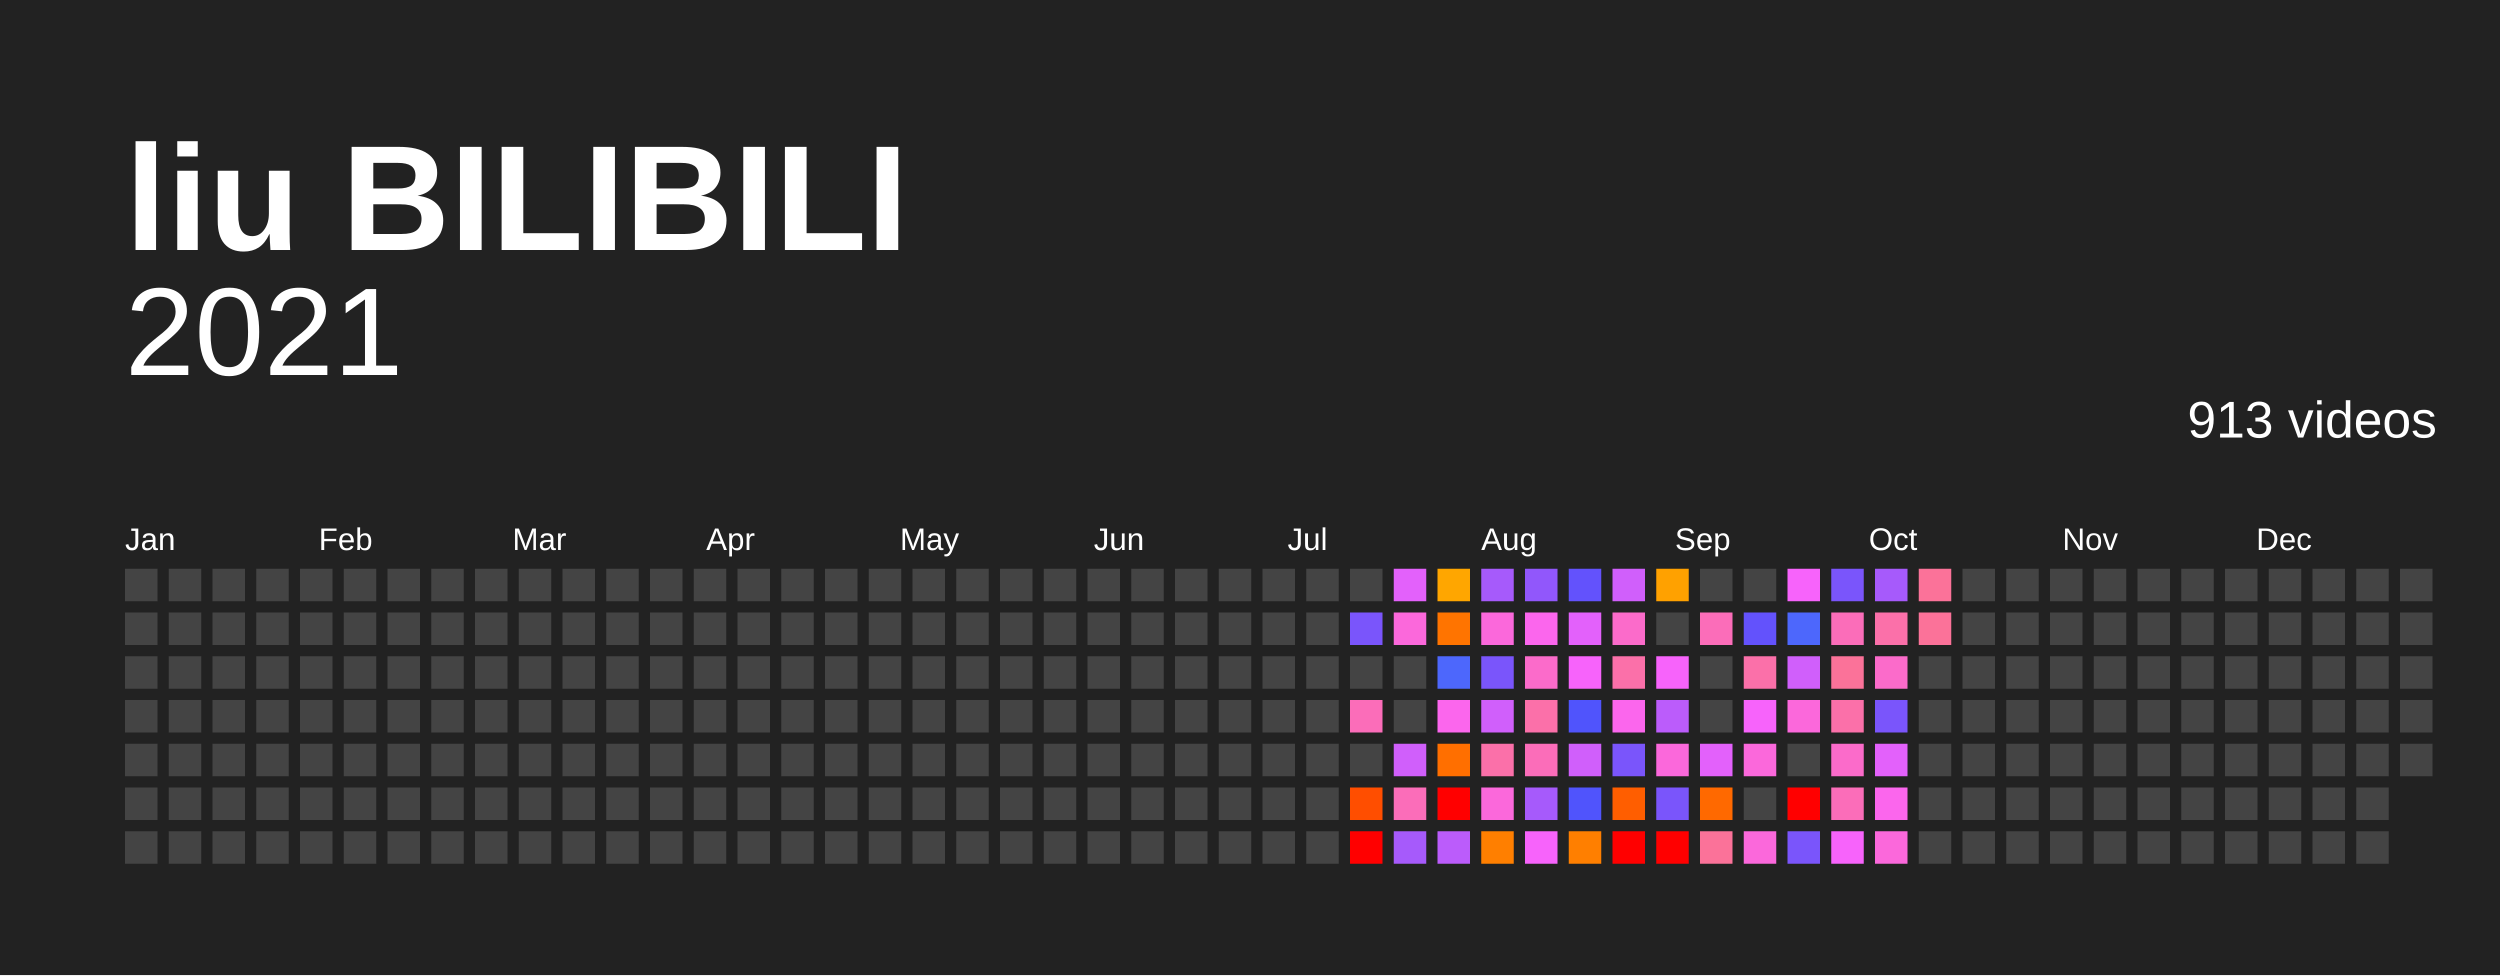
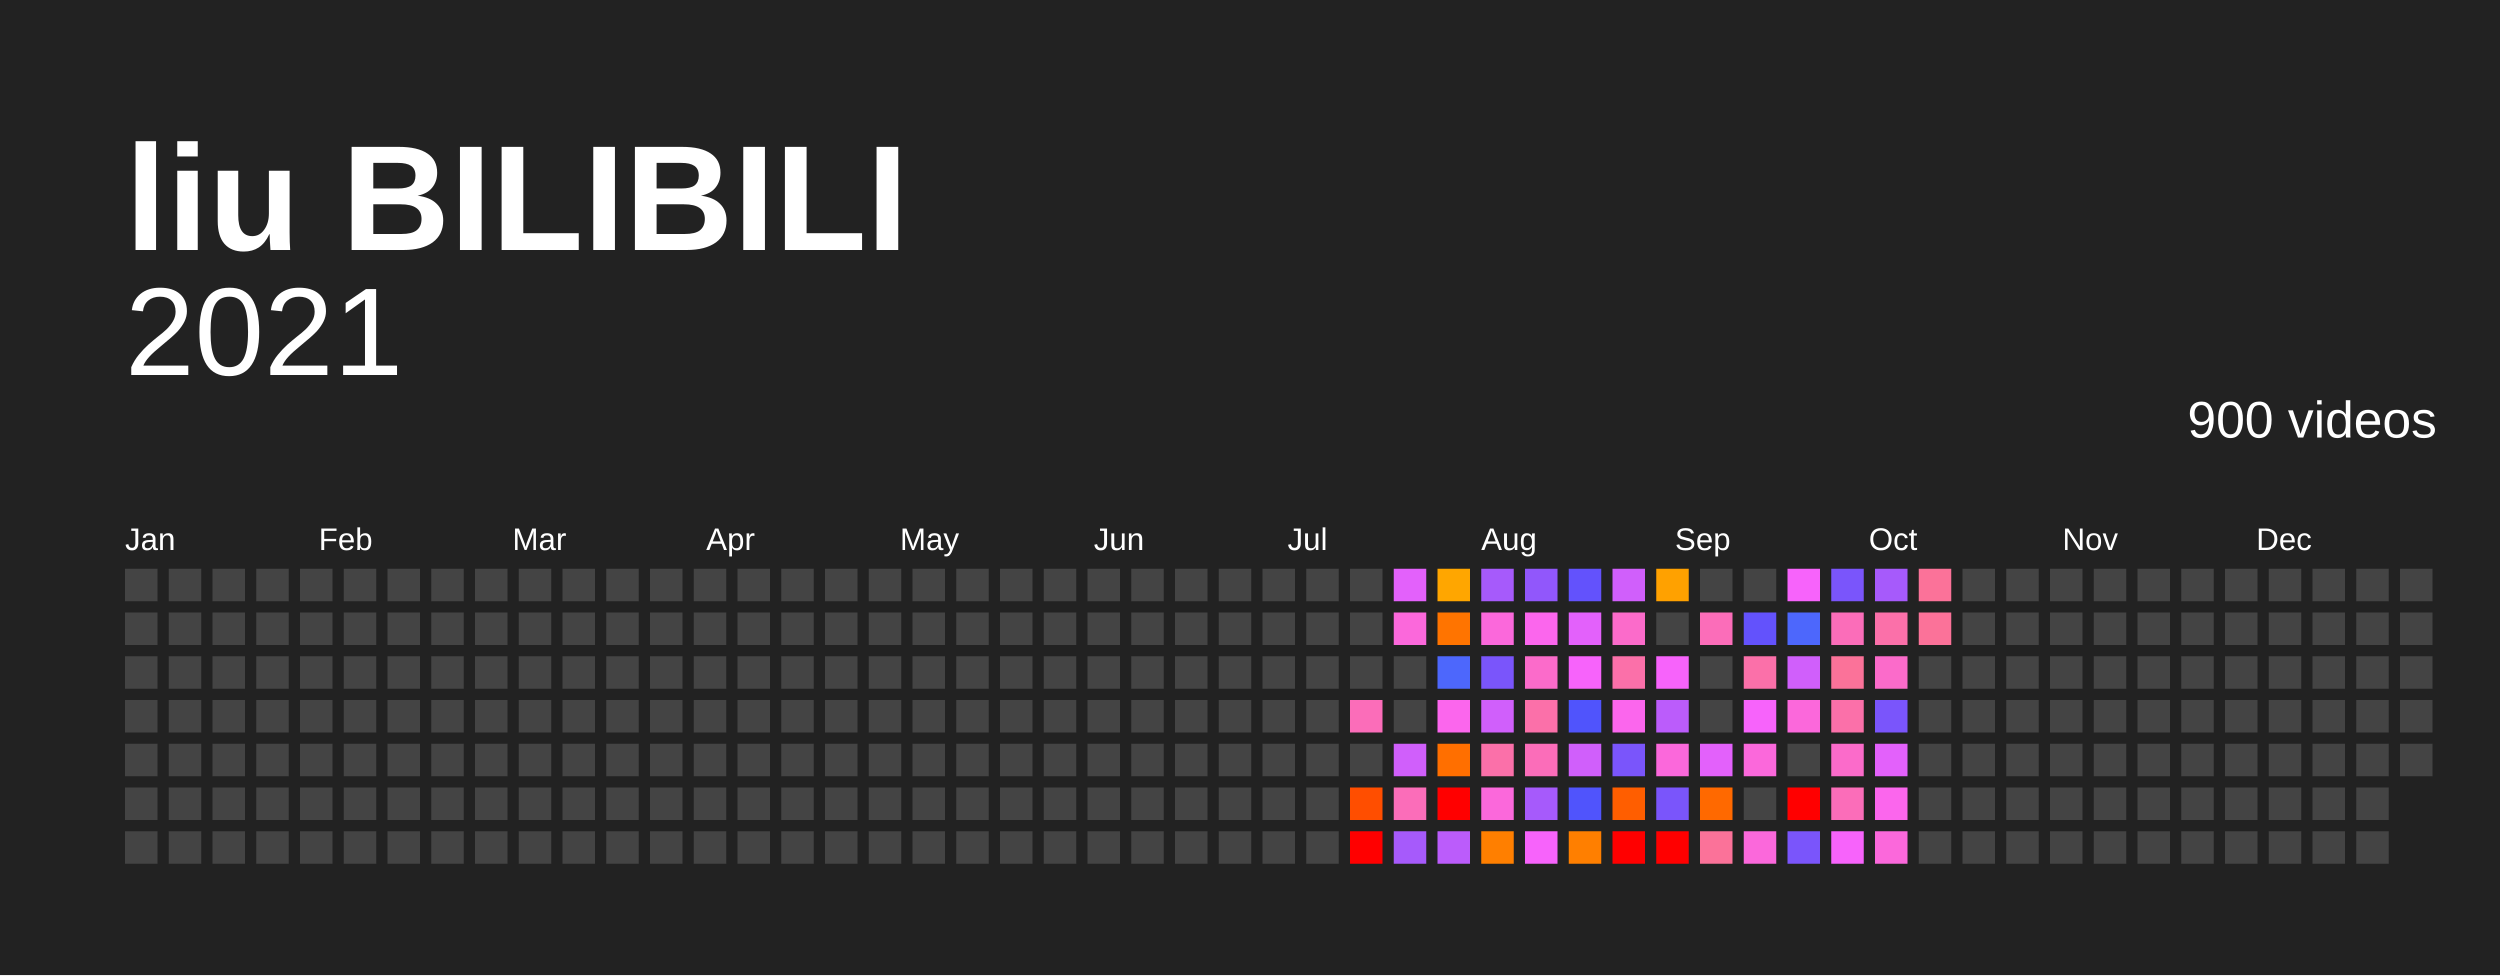
<svg xmlns="http://www.w3.org/2000/svg" baseProfile="full" height="78mm" version="1.1" viewBox="0,0,200,78" width="200mm">
  <defs />
  <rect fill="#222222" height="78" width="200" x="0" y="0" />
  <text fill="#FFFFFF" style="font-size:12px; font-family:Arial; font-weight:bold;" x="10" y="20">liu BILIBILI</text>
  <text alignment-baseline="hanging" fill="#FFFFFF" style="font-size:10.0px; font-family:Arial;" x="10" y="30">2021</text>
-   <text alignment-baseline="hanging" fill="#FFFFFF" style="font-size:4.125px; font-family:Arial;" x="175" y="35">913 videos</text>
+   <text alignment-baseline="hanging" fill="#FFFFFF" style="font-size:4.125px; font-family:Arial;" x="175" y="35">900 videos</text>
  <text fill="#FFFFFF" style="font-size:2.5px; font-family:Arial" x="10.0" y="44">Jan</text>
  <text fill="#FFFFFF" style="font-size:2.5px; font-family:Arial" x="25.5" y="44">Feb</text>
  <text fill="#FFFFFF" style="font-size:2.5px; font-family:Arial" x="41.0" y="44">Mar</text>
  <text fill="#FFFFFF" style="font-size:2.5px; font-family:Arial" x="56.5" y="44">Apr</text>
  <text fill="#FFFFFF" style="font-size:2.5px; font-family:Arial" x="72.0" y="44">May</text>
  <text fill="#FFFFFF" style="font-size:2.5px; font-family:Arial" x="87.5" y="44">Jun</text>
  <text fill="#FFFFFF" style="font-size:2.5px; font-family:Arial" x="103.0" y="44">Jul</text>
  <text fill="#FFFFFF" style="font-size:2.5px; font-family:Arial" x="118.5" y="44">Aug</text>
  <text fill="#FFFFFF" style="font-size:2.5px; font-family:Arial" x="134.0" y="44">Sep</text>
  <text fill="#FFFFFF" style="font-size:2.5px; font-family:Arial" x="149.5" y="44">Oct</text>
  <text fill="#FFFFFF" style="font-size:2.5px; font-family:Arial" x="165.0" y="44">Nov</text>
  <text fill="#FFFFFF" style="font-size:2.5px; font-family:Arial" x="180.5" y="44">Dec</text>
  <rect fill="#444444" height="2.6" width="2.6" x="10.0" y="45.5" />
  <rect fill="#444444" height="2.6" width="2.6" x="10.0" y="49.0" />
  <rect fill="#444444" height="2.6" width="2.6" x="10.0" y="52.5" />
  <rect fill="#444444" height="2.6" width="2.6" x="10.0" y="56.0" />
  <rect fill="#444444" height="2.6" width="2.6" x="10.0" y="59.5" />
  <rect fill="#444444" height="2.6" width="2.6" x="10.0" y="63.0" />
  <rect fill="#444444" height="2.6" width="2.6" x="10.0" y="66.5" />
  <rect fill="#444444" height="2.6" width="2.6" x="13.5" y="45.5" />
  <rect fill="#444444" height="2.6" width="2.6" x="13.5" y="49.0" />
  <rect fill="#444444" height="2.6" width="2.6" x="13.5" y="52.5" />
  <rect fill="#444444" height="2.6" width="2.6" x="13.5" y="56.0" />
  <rect fill="#444444" height="2.6" width="2.6" x="13.5" y="59.5" />
  <rect fill="#444444" height="2.6" width="2.6" x="13.5" y="63.0" />
  <rect fill="#444444" height="2.6" width="2.6" x="13.5" y="66.5" />
  <rect fill="#444444" height="2.6" width="2.6" x="17.0" y="45.5" />
  <rect fill="#444444" height="2.6" width="2.6" x="17.0" y="49.0" />
  <rect fill="#444444" height="2.6" width="2.6" x="17.0" y="52.5" />
  <rect fill="#444444" height="2.6" width="2.6" x="17.0" y="56.0" />
  <rect fill="#444444" height="2.6" width="2.6" x="17.0" y="59.5" />
  <rect fill="#444444" height="2.6" width="2.6" x="17.0" y="63.0" />
  <rect fill="#444444" height="2.6" width="2.6" x="17.0" y="66.5" />
  <rect fill="#444444" height="2.6" width="2.6" x="20.5" y="45.5" />
  <rect fill="#444444" height="2.6" width="2.6" x="20.5" y="49.0" />
  <rect fill="#444444" height="2.6" width="2.6" x="20.5" y="52.5" />
  <rect fill="#444444" height="2.6" width="2.6" x="20.5" y="56.0" />
  <rect fill="#444444" height="2.6" width="2.6" x="20.5" y="59.5" />
  <rect fill="#444444" height="2.6" width="2.6" x="20.5" y="63.0" />
  <rect fill="#444444" height="2.6" width="2.6" x="20.5" y="66.5" />
  <rect fill="#444444" height="2.6" width="2.6" x="24.0" y="45.5" />
  <rect fill="#444444" height="2.6" width="2.6" x="24.0" y="49.0" />
  <rect fill="#444444" height="2.6" width="2.6" x="24.0" y="52.5" />
  <rect fill="#444444" height="2.6" width="2.6" x="24.0" y="56.0" />
  <rect fill="#444444" height="2.6" width="2.6" x="24.0" y="59.5" />
  <rect fill="#444444" height="2.6" width="2.6" x="24.0" y="63.0" />
  <rect fill="#444444" height="2.6" width="2.6" x="24.0" y="66.5" />
  <rect fill="#444444" height="2.6" width="2.6" x="27.5" y="45.5" />
  <rect fill="#444444" height="2.6" width="2.6" x="27.5" y="49.0" />
  <rect fill="#444444" height="2.6" width="2.6" x="27.5" y="52.5" />
  <rect fill="#444444" height="2.6" width="2.6" x="27.5" y="56.0" />
  <rect fill="#444444" height="2.6" width="2.6" x="27.5" y="59.5" />
  <rect fill="#444444" height="2.6" width="2.6" x="27.5" y="63.0" />
  <rect fill="#444444" height="2.6" width="2.6" x="27.5" y="66.5" />
  <rect fill="#444444" height="2.6" width="2.6" x="31.0" y="45.5" />
  <rect fill="#444444" height="2.6" width="2.6" x="31.0" y="49.0" />
  <rect fill="#444444" height="2.6" width="2.6" x="31.0" y="52.5" />
  <rect fill="#444444" height="2.6" width="2.6" x="31.0" y="56.0" />
  <rect fill="#444444" height="2.6" width="2.6" x="31.0" y="59.5" />
  <rect fill="#444444" height="2.6" width="2.6" x="31.0" y="63.0" />
  <rect fill="#444444" height="2.6" width="2.6" x="31.0" y="66.5" />
  <rect fill="#444444" height="2.6" width="2.6" x="34.5" y="45.5" />
  <rect fill="#444444" height="2.6" width="2.6" x="34.5" y="49.0" />
  <rect fill="#444444" height="2.6" width="2.6" x="34.5" y="52.5" />
  <rect fill="#444444" height="2.6" width="2.6" x="34.5" y="56.0" />
  <rect fill="#444444" height="2.6" width="2.6" x="34.5" y="59.5" />
  <rect fill="#444444" height="2.6" width="2.6" x="34.5" y="63.0" />
  <rect fill="#444444" height="2.6" width="2.6" x="34.5" y="66.5" />
  <rect fill="#444444" height="2.6" width="2.6" x="38.0" y="45.5" />
  <rect fill="#444444" height="2.6" width="2.6" x="38.0" y="49.0" />
  <rect fill="#444444" height="2.6" width="2.6" x="38.0" y="52.5" />
  <rect fill="#444444" height="2.6" width="2.6" x="38.0" y="56.0" />
  <rect fill="#444444" height="2.6" width="2.6" x="38.0" y="59.5" />
  <rect fill="#444444" height="2.6" width="2.6" x="38.0" y="63.0" />
  <rect fill="#444444" height="2.6" width="2.6" x="38.0" y="66.5" />
  <rect fill="#444444" height="2.6" width="2.6" x="41.5" y="45.5" />
  <rect fill="#444444" height="2.6" width="2.6" x="41.5" y="49.0" />
  <rect fill="#444444" height="2.6" width="2.6" x="41.5" y="52.5" />
  <rect fill="#444444" height="2.6" width="2.6" x="41.5" y="56.0" />
  <rect fill="#444444" height="2.6" width="2.6" x="41.5" y="59.5" />
  <rect fill="#444444" height="2.6" width="2.6" x="41.5" y="63.0" />
  <rect fill="#444444" height="2.6" width="2.6" x="41.5" y="66.5" />
  <rect fill="#444444" height="2.6" width="2.6" x="45.0" y="45.5" />
  <rect fill="#444444" height="2.6" width="2.6" x="45.0" y="49.0" />
  <rect fill="#444444" height="2.6" width="2.6" x="45.0" y="52.5" />
  <rect fill="#444444" height="2.6" width="2.6" x="45.0" y="56.0" />
  <rect fill="#444444" height="2.6" width="2.6" x="45.0" y="59.5" />
  <rect fill="#444444" height="2.6" width="2.6" x="45.0" y="63.0" />
  <rect fill="#444444" height="2.6" width="2.6" x="45.0" y="66.5" />
  <rect fill="#444444" height="2.6" width="2.6" x="48.5" y="45.5" />
  <rect fill="#444444" height="2.6" width="2.6" x="48.5" y="49.0" />
  <rect fill="#444444" height="2.6" width="2.6" x="48.5" y="52.5" />
  <rect fill="#444444" height="2.6" width="2.6" x="48.5" y="56.0" />
  <rect fill="#444444" height="2.6" width="2.6" x="48.5" y="59.5" />
  <rect fill="#444444" height="2.6" width="2.6" x="48.5" y="63.0" />
  <rect fill="#444444" height="2.6" width="2.6" x="48.5" y="66.5" />
  <rect fill="#444444" height="2.6" width="2.6" x="52.0" y="45.5" />
  <rect fill="#444444" height="2.6" width="2.6" x="52.0" y="49.0" />
  <rect fill="#444444" height="2.6" width="2.6" x="52.0" y="52.5" />
  <rect fill="#444444" height="2.6" width="2.6" x="52.0" y="56.0" />
  <rect fill="#444444" height="2.6" width="2.6" x="52.0" y="59.5" />
  <rect fill="#444444" height="2.6" width="2.6" x="52.0" y="63.0" />
  <rect fill="#444444" height="2.6" width="2.6" x="52.0" y="66.5" />
  <rect fill="#444444" height="2.6" width="2.6" x="55.5" y="45.5" />
  <rect fill="#444444" height="2.6" width="2.6" x="55.5" y="49.0" />
  <rect fill="#444444" height="2.6" width="2.6" x="55.5" y="52.5" />
  <rect fill="#444444" height="2.6" width="2.6" x="55.5" y="56.0" />
  <rect fill="#444444" height="2.6" width="2.6" x="55.5" y="59.5" />
  <rect fill="#444444" height="2.6" width="2.6" x="55.5" y="63.0" />
  <rect fill="#444444" height="2.6" width="2.6" x="55.5" y="66.5" />
  <rect fill="#444444" height="2.6" width="2.6" x="59.0" y="45.5" />
  <rect fill="#444444" height="2.6" width="2.6" x="59.0" y="49.0" />
  <rect fill="#444444" height="2.6" width="2.6" x="59.0" y="52.5" />
  <rect fill="#444444" height="2.6" width="2.6" x="59.0" y="56.0" />
  <rect fill="#444444" height="2.6" width="2.6" x="59.0" y="59.5" />
  <rect fill="#444444" height="2.6" width="2.6" x="59.0" y="63.0" />
  <rect fill="#444444" height="2.6" width="2.6" x="59.0" y="66.5" />
  <rect fill="#444444" height="2.6" width="2.6" x="62.5" y="45.5" />
  <rect fill="#444444" height="2.6" width="2.6" x="62.5" y="49.0" />
  <rect fill="#444444" height="2.6" width="2.6" x="62.5" y="52.5" />
  <rect fill="#444444" height="2.6" width="2.6" x="62.5" y="56.0" />
  <rect fill="#444444" height="2.6" width="2.6" x="62.5" y="59.5" />
  <rect fill="#444444" height="2.6" width="2.6" x="62.5" y="63.0" />
  <rect fill="#444444" height="2.6" width="2.6" x="62.5" y="66.5" />
  <rect fill="#444444" height="2.6" width="2.6" x="66.0" y="45.5" />
  <rect fill="#444444" height="2.6" width="2.6" x="66.0" y="49.0" />
  <rect fill="#444444" height="2.6" width="2.6" x="66.0" y="52.5" />
  <rect fill="#444444" height="2.6" width="2.6" x="66.0" y="56.0" />
  <rect fill="#444444" height="2.6" width="2.6" x="66.0" y="59.5" />
  <rect fill="#444444" height="2.6" width="2.6" x="66.0" y="63.0" />
  <rect fill="#444444" height="2.6" width="2.6" x="66.0" y="66.5" />
  <rect fill="#444444" height="2.6" width="2.6" x="69.5" y="45.5" />
  <rect fill="#444444" height="2.6" width="2.6" x="69.5" y="49.0" />
  <rect fill="#444444" height="2.6" width="2.6" x="69.5" y="52.5" />
  <rect fill="#444444" height="2.6" width="2.6" x="69.5" y="56.0" />
  <rect fill="#444444" height="2.6" width="2.6" x="69.5" y="59.5" />
  <rect fill="#444444" height="2.6" width="2.6" x="69.5" y="63.0" />
  <rect fill="#444444" height="2.6" width="2.6" x="69.5" y="66.5" />
  <rect fill="#444444" height="2.6" width="2.6" x="73.0" y="45.5" />
  <rect fill="#444444" height="2.6" width="2.6" x="73.0" y="49.0" />
  <rect fill="#444444" height="2.6" width="2.6" x="73.0" y="52.5" />
  <rect fill="#444444" height="2.6" width="2.6" x="73.0" y="56.0" />
  <rect fill="#444444" height="2.6" width="2.6" x="73.0" y="59.5" />
  <rect fill="#444444" height="2.6" width="2.6" x="73.0" y="63.0" />
  <rect fill="#444444" height="2.6" width="2.6" x="73.0" y="66.5" />
  <rect fill="#444444" height="2.6" width="2.6" x="76.5" y="45.5" />
  <rect fill="#444444" height="2.6" width="2.6" x="76.5" y="49.0" />
  <rect fill="#444444" height="2.6" width="2.6" x="76.5" y="52.5" />
  <rect fill="#444444" height="2.6" width="2.6" x="76.5" y="56.0" />
  <rect fill="#444444" height="2.6" width="2.6" x="76.5" y="59.5" />
  <rect fill="#444444" height="2.6" width="2.6" x="76.5" y="63.0" />
  <rect fill="#444444" height="2.6" width="2.6" x="76.5" y="66.5" />
  <rect fill="#444444" height="2.6" width="2.6" x="80.0" y="45.5" />
  <rect fill="#444444" height="2.6" width="2.6" x="80.0" y="49.0" />
  <rect fill="#444444" height="2.6" width="2.6" x="80.0" y="52.5" />
  <rect fill="#444444" height="2.6" width="2.6" x="80.0" y="56.0" />
  <rect fill="#444444" height="2.6" width="2.6" x="80.0" y="59.5" />
  <rect fill="#444444" height="2.6" width="2.6" x="80.0" y="63.0" />
  <rect fill="#444444" height="2.6" width="2.6" x="80.0" y="66.5" />
  <rect fill="#444444" height="2.6" width="2.6" x="83.5" y="45.5" />
  <rect fill="#444444" height="2.6" width="2.6" x="83.5" y="49.0" />
  <rect fill="#444444" height="2.6" width="2.6" x="83.5" y="52.5" />
  <rect fill="#444444" height="2.6" width="2.6" x="83.5" y="56.0" />
  <rect fill="#444444" height="2.6" width="2.6" x="83.5" y="59.5" />
  <rect fill="#444444" height="2.6" width="2.6" x="83.5" y="63.0" />
  <rect fill="#444444" height="2.6" width="2.6" x="83.5" y="66.5" />
  <rect fill="#444444" height="2.6" width="2.6" x="87.0" y="45.5" />
  <rect fill="#444444" height="2.6" width="2.6" x="87.0" y="49.0" />
  <rect fill="#444444" height="2.6" width="2.6" x="87.0" y="52.5" />
  <rect fill="#444444" height="2.6" width="2.6" x="87.0" y="56.0" />
  <rect fill="#444444" height="2.6" width="2.6" x="87.0" y="59.5" />
  <rect fill="#444444" height="2.6" width="2.6" x="87.0" y="63.0" />
  <rect fill="#444444" height="2.6" width="2.6" x="87.0" y="66.5" />
  <rect fill="#444444" height="2.6" width="2.6" x="90.5" y="45.5" />
  <rect fill="#444444" height="2.6" width="2.6" x="90.5" y="49.0" />
  <rect fill="#444444" height="2.6" width="2.6" x="90.5" y="52.5" />
  <rect fill="#444444" height="2.6" width="2.6" x="90.5" y="56.0" />
  <rect fill="#444444" height="2.6" width="2.6" x="90.5" y="59.5" />
  <rect fill="#444444" height="2.6" width="2.6" x="90.5" y="63.0" />
  <rect fill="#444444" height="2.6" width="2.6" x="90.5" y="66.5" />
  <rect fill="#444444" height="2.6" width="2.6" x="94.0" y="45.5" />
  <rect fill="#444444" height="2.6" width="2.6" x="94.0" y="49.0" />
  <rect fill="#444444" height="2.6" width="2.6" x="94.0" y="52.5" />
  <rect fill="#444444" height="2.6" width="2.6" x="94.0" y="56.0" />
  <rect fill="#444444" height="2.6" width="2.6" x="94.0" y="59.5" />
  <rect fill="#444444" height="2.6" width="2.6" x="94.0" y="63.0" />
  <rect fill="#444444" height="2.6" width="2.6" x="94.0" y="66.5" />
  <rect fill="#444444" height="2.6" width="2.6" x="97.5" y="45.5" />
  <rect fill="#444444" height="2.6" width="2.6" x="97.5" y="49.0" />
  <rect fill="#444444" height="2.6" width="2.6" x="97.5" y="52.5" />
  <rect fill="#444444" height="2.6" width="2.6" x="97.5" y="56.0" />
  <rect fill="#444444" height="2.6" width="2.6" x="97.5" y="59.5" />
  <rect fill="#444444" height="2.6" width="2.6" x="97.5" y="63.0" />
  <rect fill="#444444" height="2.6" width="2.6" x="97.5" y="66.5" />
  <rect fill="#444444" height="2.6" width="2.6" x="101.0" y="45.5" />
  <rect fill="#444444" height="2.6" width="2.6" x="101.0" y="49.0" />
  <rect fill="#444444" height="2.6" width="2.6" x="101.0" y="52.5" />
  <rect fill="#444444" height="2.6" width="2.6" x="101.0" y="56.0" />
  <rect fill="#444444" height="2.6" width="2.6" x="101.0" y="59.5" />
  <rect fill="#444444" height="2.6" width="2.6" x="101.0" y="63.0" />
  <rect fill="#444444" height="2.6" width="2.6" x="101.0" y="66.5" />
  <rect fill="#444444" height="2.6" width="2.6" x="104.5" y="45.5" />
  <rect fill="#444444" height="2.6" width="2.6" x="104.5" y="49.0" />
  <rect fill="#444444" height="2.6" width="2.6" x="104.5" y="52.5" />
  <rect fill="#444444" height="2.6" width="2.6" x="104.5" y="56.0" />
  <rect fill="#444444" height="2.6" width="2.6" x="104.5" y="59.5" />
  <rect fill="#444444" height="2.6" width="2.6" x="104.5" y="63.0" />
  <rect fill="#444444" height="2.6" width="2.6" x="104.5" y="66.5" />
  <rect fill="#444444" height="2.6" width="2.6" x="108.0" y="45.5" />
-   <rect fill="#7a55fb" height="2.6" width="2.6" x="108.0" y="49.0" />
+   <rect fill="#444444" height="2.6" width="2.6" x="108.0" y="49.0" />
  <rect fill="#444444" height="2.6" width="2.6" x="108.0" y="52.5" />
  <rect fill="#fb6db9" height="2.6" width="2.6" x="108.0" y="56.0" />
  <rect fill="#444444" height="2.6" width="2.6" x="108.0" y="59.5" />
  <rect fill="#ff4e00" height="2.6" width="2.6" x="108.0" y="63.0" />
  <rect fill="red" height="2.6" width="2.6" x="108.0" y="66.5" />
  <rect fill="#e361fb" height="2.6" width="2.6" x="111.5" y="45.5" />
  <rect fill="#fb68db" height="2.6" width="2.6" x="111.5" y="49.0" />
  <rect fill="#444444" height="2.6" width="2.6" x="111.5" y="52.5" />
  <rect fill="#444444" height="2.6" width="2.6" x="111.5" y="56.0" />
  <rect fill="#d05ffb" height="2.6" width="2.6" x="111.5" y="59.5" />
  <rect fill="#fb6db9" height="2.6" width="2.6" x="111.5" y="63.0" />
  <rect fill="#a65afb" height="2.6" width="2.6" x="111.5" y="66.5" />
  <rect fill="#ffa600" height="2.6" width="2.6" x="115.0" y="45.5" />
  <rect fill="#ff7400" height="2.6" width="2.6" x="115.0" y="49.0" />
  <rect fill="#4d67fc" height="2.6" width="2.6" x="115.0" y="52.5" />
  <rect fill="#fb66ed" height="2.6" width="2.6" x="115.0" y="56.0" />
  <rect fill="#ff6f00" height="2.6" width="2.6" x="115.0" y="59.5" />
  <rect fill="red" height="2.6" width="2.6" x="115.0" y="63.0" />
  <rect fill="#bb5cfb" height="2.6" width="2.6" x="115.0" y="66.5" />
  <rect fill="#a65afb" height="2.6" width="2.6" x="118.5" y="45.5" />
  <rect fill="#fb68db" height="2.6" width="2.6" x="118.5" y="49.0" />
  <rect fill="#7a55fb" height="2.6" width="2.6" x="118.5" y="52.5" />
  <rect fill="#d05ffb" height="2.6" width="2.6" x="118.5" y="56.0" />
  <rect fill="#fb70a9" height="2.6" width="2.6" x="118.5" y="59.5" />
  <rect fill="#fb68db" height="2.6" width="2.6" x="118.5" y="63.0" />
  <rect fill="#ff7f00" height="2.6" width="2.6" x="118.5" y="66.5" />
  <rect fill="#9157fb" height="2.6" width="2.6" x="122.0" y="45.5" />
  <rect fill="#fb66ed" height="2.6" width="2.6" x="122.0" y="49.0" />
  <rect fill="#fb6bca" height="2.6" width="2.6" x="122.0" y="52.5" />
  <rect fill="#fb70a9" height="2.6" width="2.6" x="122.0" y="56.0" />
  <rect fill="#fb6db9" height="2.6" width="2.6" x="122.0" y="59.5" />
  <rect fill="#a65afb" height="2.6" width="2.6" x="122.0" y="63.0" />
  <rect fill="#f763fb" height="2.6" width="2.6" x="122.0" y="66.5" />
  <rect fill="#6352fc" height="2.6" width="2.6" x="125.5" y="45.5" />
  <rect fill="#e361fb" height="2.6" width="2.6" x="125.5" y="49.0" />
  <rect fill="#f763fb" height="2.6" width="2.6" x="125.5" y="52.5" />
  <rect fill="#5054fc" height="2.6" width="2.6" x="125.5" y="56.0" />
  <rect fill="#d05ffb" height="2.6" width="2.6" x="125.5" y="59.5" />
  <rect fill="#5054fc" height="2.6" width="2.6" x="125.5" y="63.0" />
  <rect fill="#ff7f00" height="2.6" width="2.6" x="125.5" y="66.5" />
  <rect fill="#d05ffb" height="2.6" width="2.6" x="129.0" y="45.5" />
  <rect fill="#fb6bca" height="2.6" width="2.6" x="129.0" y="49.0" />
  <rect fill="#fb70a9" height="2.6" width="2.6" x="129.0" y="52.5" />
  <rect fill="#fb66ed" height="2.6" width="2.6" x="129.0" y="56.0" />
  <rect fill="#7a55fb" height="2.6" width="2.6" x="129.0" y="59.5" />
  <rect fill="#ff5e00" height="2.6" width="2.6" x="129.0" y="63.0" />
  <rect fill="red" height="2.6" width="2.6" x="129.0" y="66.5" />
  <rect fill="#ffa100" height="2.6" width="2.6" x="132.5" y="45.5" />
  <rect fill="#444444" height="2.6" width="2.6" x="132.5" y="49.0" />
  <rect fill="#f763fb" height="2.6" width="2.6" x="132.5" y="52.5" />
  <rect fill="#bb5cfb" height="2.6" width="2.6" x="132.5" y="56.0" />
  <rect fill="#fb68db" height="2.6" width="2.6" x="132.5" y="59.5" />
  <rect fill="#7a55fb" height="2.6" width="2.6" x="132.5" y="63.0" />
  <rect fill="red" height="2.6" width="2.6" x="132.5" y="66.5" />
  <rect fill="#444444" height="2.6" width="2.6" x="136.0" y="45.5" />
  <rect fill="#fb6db9" height="2.6" width="2.6" x="136.0" y="49.0" />
  <rect fill="#444444" height="2.6" width="2.6" x="136.0" y="52.5" />
  <rect fill="#444444" height="2.6" width="2.6" x="136.0" y="56.0" />
  <rect fill="#e361fb" height="2.6" width="2.6" x="136.0" y="59.5" />
  <rect fill="#ff6900" height="2.6" width="2.6" x="136.0" y="63.0" />
  <rect fill="#fb7299" height="2.6" width="2.6" x="136.0" y="66.5" />
  <rect fill="#444444" height="2.6" width="2.6" x="139.5" y="45.5" />
  <rect fill="#6352fc" height="2.6" width="2.6" x="139.5" y="49.0" />
  <rect fill="#fb70a9" height="2.6" width="2.6" x="139.5" y="52.5" />
  <rect fill="#f763fb" height="2.6" width="2.6" x="139.5" y="56.0" />
  <rect fill="#fb68db" height="2.6" width="2.6" x="139.5" y="59.5" />
  <rect fill="#444444" height="2.6" width="2.6" x="139.5" y="63.0" />
  <rect fill="#fb68db" height="2.6" width="2.6" x="139.5" y="66.5" />
  <rect fill="#f763fb" height="2.6" width="2.6" x="143.0" y="45.5" />
  <rect fill="#4d67fc" height="2.6" width="2.6" x="143.0" y="49.0" />
  <rect fill="#d05ffb" height="2.6" width="2.6" x="143.0" y="52.5" />
  <rect fill="#fb68db" height="2.6" width="2.6" x="143.0" y="56.0" />
  <rect fill="#444444" height="2.6" width="2.6" x="143.0" y="59.5" />
  <rect fill="red" height="2.6" width="2.6" x="143.0" y="63.0" />
  <rect fill="#7a55fb" height="2.6" width="2.6" x="143.0" y="66.5" />
  <rect fill="#7a55fb" height="2.6" width="2.6" x="146.5" y="45.5" />
  <rect fill="#fb6db9" height="2.6" width="2.6" x="146.5" y="49.0" />
  <rect fill="#fb7299" height="2.6" width="2.6" x="146.5" y="52.5" />
  <rect fill="#fb70a9" height="2.6" width="2.6" x="146.5" y="56.0" />
  <rect fill="#fb6bca" height="2.6" width="2.6" x="146.5" y="59.5" />
  <rect fill="#fb6db9" height="2.6" width="2.6" x="146.5" y="63.0" />
  <rect fill="#f763fb" height="2.6" width="2.6" x="146.5" y="66.5" />
  <rect fill="#a65afb" height="2.6" width="2.6" x="150.0" y="45.5" />
  <rect fill="#fb70a9" height="2.6" width="2.6" x="150.0" y="49.0" />
  <rect fill="#fb6bca" height="2.6" width="2.6" x="150.0" y="52.5" />
  <rect fill="#7a55fb" height="2.6" width="2.6" x="150.0" y="56.0" />
  <rect fill="#e361fb" height="2.6" width="2.6" x="150.0" y="59.5" />
  <rect fill="#fb66ed" height="2.6" width="2.6" x="150.0" y="63.0" />
  <rect fill="#fb68db" height="2.6" width="2.6" x="150.0" y="66.5" />
  <rect fill="#fb7299" height="2.6" width="2.6" x="153.5" y="45.5" />
  <rect fill="#fb7299" height="2.6" width="2.6" x="153.5" y="49.0" />
  <rect fill="#444444" height="2.6" width="2.6" x="153.5" y="52.5" />
  <rect fill="#444444" height="2.6" width="2.6" x="153.5" y="56.0" />
  <rect fill="#444444" height="2.6" width="2.6" x="153.5" y="59.5" />
  <rect fill="#444444" height="2.6" width="2.6" x="153.5" y="63.0" />
  <rect fill="#444444" height="2.6" width="2.6" x="153.5" y="66.5" />
  <rect fill="#444444" height="2.6" width="2.6" x="157.0" y="45.5" />
  <rect fill="#444444" height="2.6" width="2.6" x="157.0" y="49.0" />
  <rect fill="#444444" height="2.6" width="2.6" x="157.0" y="52.5" />
  <rect fill="#444444" height="2.6" width="2.6" x="157.0" y="56.0" />
  <rect fill="#444444" height="2.6" width="2.6" x="157.0" y="59.5" />
  <rect fill="#444444" height="2.6" width="2.6" x="157.0" y="63.0" />
  <rect fill="#444444" height="2.6" width="2.6" x="157.0" y="66.5" />
  <rect fill="#444444" height="2.6" width="2.6" x="160.5" y="45.5" />
  <rect fill="#444444" height="2.6" width="2.6" x="160.5" y="49.0" />
  <rect fill="#444444" height="2.6" width="2.6" x="160.5" y="52.5" />
  <rect fill="#444444" height="2.6" width="2.6" x="160.5" y="56.0" />
  <rect fill="#444444" height="2.6" width="2.6" x="160.5" y="59.5" />
  <rect fill="#444444" height="2.6" width="2.6" x="160.5" y="63.0" />
  <rect fill="#444444" height="2.6" width="2.6" x="160.5" y="66.5" />
  <rect fill="#444444" height="2.6" width="2.6" x="164.0" y="45.5" />
  <rect fill="#444444" height="2.6" width="2.6" x="164.0" y="49.0" />
  <rect fill="#444444" height="2.6" width="2.6" x="164.0" y="52.5" />
  <rect fill="#444444" height="2.6" width="2.6" x="164.0" y="56.0" />
  <rect fill="#444444" height="2.6" width="2.6" x="164.0" y="59.5" />
  <rect fill="#444444" height="2.6" width="2.6" x="164.0" y="63.0" />
  <rect fill="#444444" height="2.6" width="2.6" x="164.0" y="66.5" />
  <rect fill="#444444" height="2.6" width="2.6" x="167.5" y="45.5" />
  <rect fill="#444444" height="2.6" width="2.6" x="167.5" y="49.0" />
  <rect fill="#444444" height="2.6" width="2.6" x="167.5" y="52.5" />
  <rect fill="#444444" height="2.6" width="2.6" x="167.5" y="56.0" />
  <rect fill="#444444" height="2.6" width="2.6" x="167.5" y="59.5" />
  <rect fill="#444444" height="2.6" width="2.6" x="167.5" y="63.0" />
  <rect fill="#444444" height="2.6" width="2.6" x="167.5" y="66.5" />
  <rect fill="#444444" height="2.6" width="2.6" x="171.0" y="45.5" />
  <rect fill="#444444" height="2.6" width="2.6" x="171.0" y="49.0" />
  <rect fill="#444444" height="2.6" width="2.6" x="171.0" y="52.5" />
  <rect fill="#444444" height="2.6" width="2.6" x="171.0" y="56.0" />
  <rect fill="#444444" height="2.6" width="2.6" x="171.0" y="59.5" />
  <rect fill="#444444" height="2.6" width="2.6" x="171.0" y="63.0" />
  <rect fill="#444444" height="2.6" width="2.6" x="171.0" y="66.5" />
  <rect fill="#444444" height="2.6" width="2.6" x="174.5" y="45.5" />
  <rect fill="#444444" height="2.6" width="2.6" x="174.5" y="49.0" />
  <rect fill="#444444" height="2.6" width="2.6" x="174.5" y="52.5" />
  <rect fill="#444444" height="2.6" width="2.6" x="174.5" y="56.0" />
  <rect fill="#444444" height="2.6" width="2.6" x="174.5" y="59.5" />
  <rect fill="#444444" height="2.6" width="2.6" x="174.5" y="63.0" />
  <rect fill="#444444" height="2.6" width="2.6" x="174.5" y="66.5" />
  <rect fill="#444444" height="2.6" width="2.6" x="178.0" y="45.5" />
  <rect fill="#444444" height="2.6" width="2.6" x="178.0" y="49.0" />
  <rect fill="#444444" height="2.6" width="2.6" x="178.0" y="52.5" />
  <rect fill="#444444" height="2.6" width="2.6" x="178.0" y="56.0" />
  <rect fill="#444444" height="2.6" width="2.6" x="178.0" y="59.5" />
  <rect fill="#444444" height="2.6" width="2.6" x="178.0" y="63.0" />
  <rect fill="#444444" height="2.6" width="2.6" x="178.0" y="66.5" />
  <rect fill="#444444" height="2.6" width="2.6" x="181.5" y="45.5" />
  <rect fill="#444444" height="2.6" width="2.6" x="181.5" y="49.0" />
  <rect fill="#444444" height="2.6" width="2.6" x="181.5" y="52.5" />
  <rect fill="#444444" height="2.6" width="2.6" x="181.5" y="56.0" />
  <rect fill="#444444" height="2.6" width="2.6" x="181.5" y="59.5" />
  <rect fill="#444444" height="2.6" width="2.6" x="181.5" y="63.0" />
  <rect fill="#444444" height="2.6" width="2.6" x="181.5" y="66.5" />
  <rect fill="#444444" height="2.6" width="2.6" x="185.0" y="45.5" />
  <rect fill="#444444" height="2.6" width="2.6" x="185.0" y="49.0" />
  <rect fill="#444444" height="2.6" width="2.6" x="185.0" y="52.5" />
  <rect fill="#444444" height="2.6" width="2.6" x="185.0" y="56.0" />
  <rect fill="#444444" height="2.6" width="2.6" x="185.0" y="59.5" />
  <rect fill="#444444" height="2.6" width="2.6" x="185.0" y="63.0" />
  <rect fill="#444444" height="2.6" width="2.6" x="185.0" y="66.5" />
  <rect fill="#444444" height="2.6" width="2.6" x="188.5" y="45.5" />
  <rect fill="#444444" height="2.6" width="2.6" x="188.5" y="49.0" />
  <rect fill="#444444" height="2.6" width="2.6" x="188.5" y="52.5" />
  <rect fill="#444444" height="2.6" width="2.6" x="188.5" y="56.0" />
  <rect fill="#444444" height="2.6" width="2.6" x="188.5" y="59.5" />
  <rect fill="#444444" height="2.6" width="2.6" x="188.5" y="63.0" />
  <rect fill="#444444" height="2.6" width="2.6" x="188.5" y="66.5" />
  <rect fill="#444444" height="2.6" width="2.6" x="192.0" y="45.5" />
  <rect fill="#444444" height="2.6" width="2.6" x="192.0" y="49.0" />
  <rect fill="#444444" height="2.6" width="2.6" x="192.0" y="52.5" />
  <rect fill="#444444" height="2.6" width="2.6" x="192.0" y="56.0" />
  <rect fill="#444444" height="2.6" width="2.6" x="192.0" y="59.5" />
</svg>
